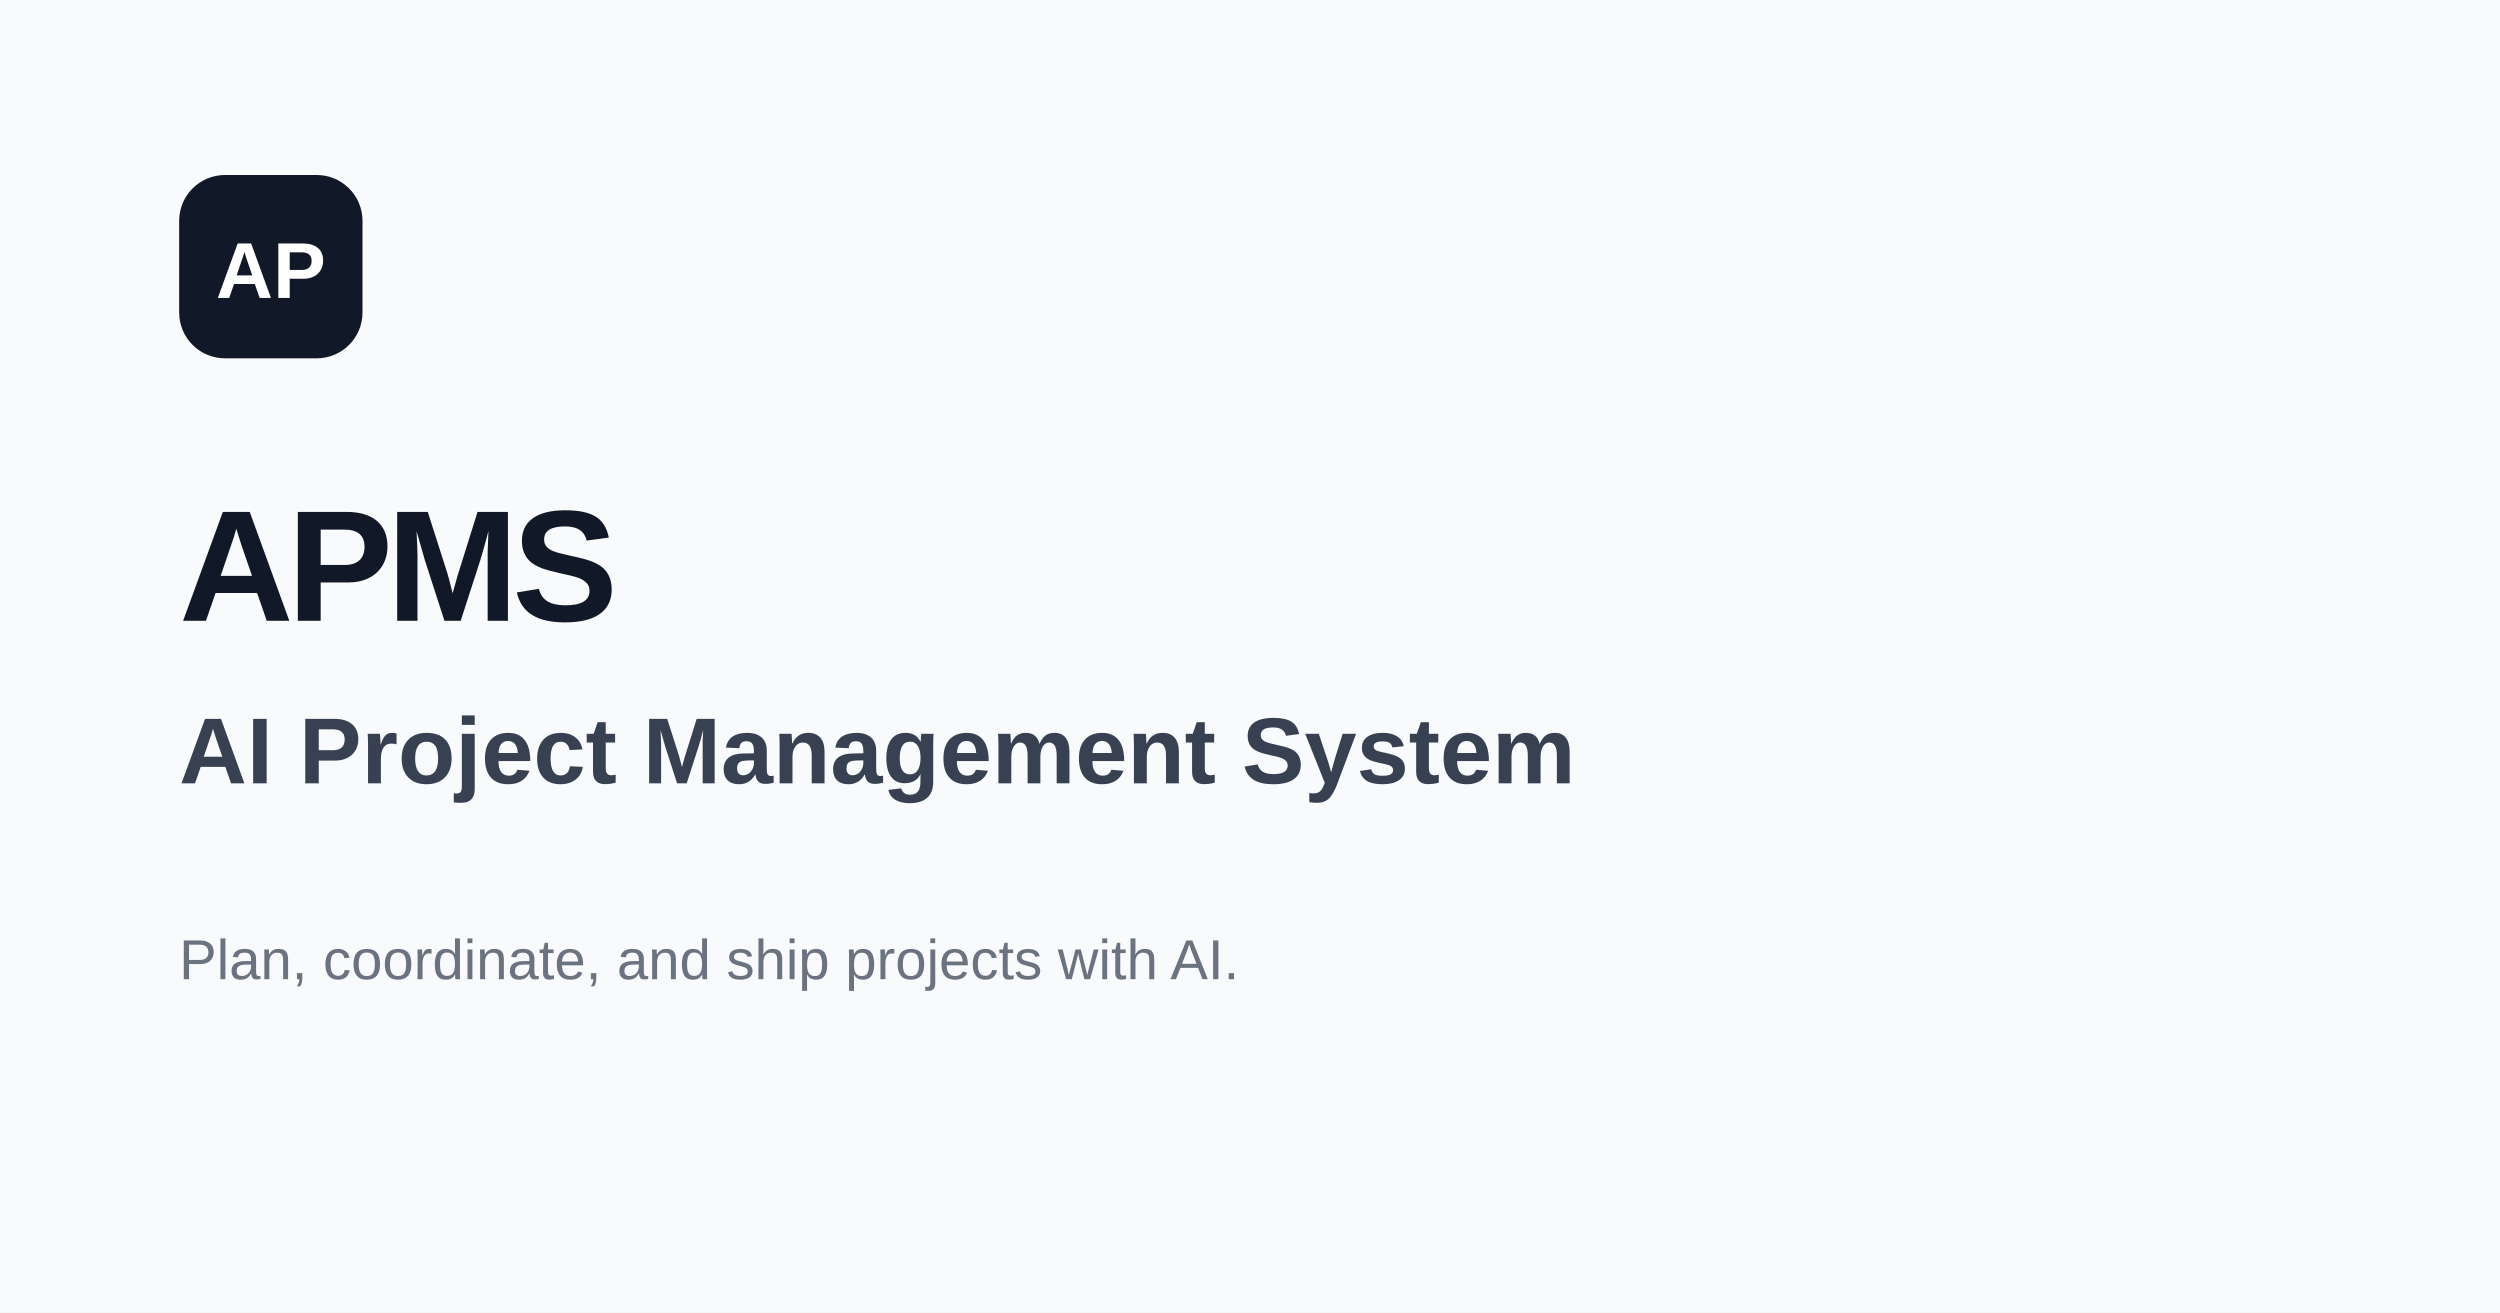
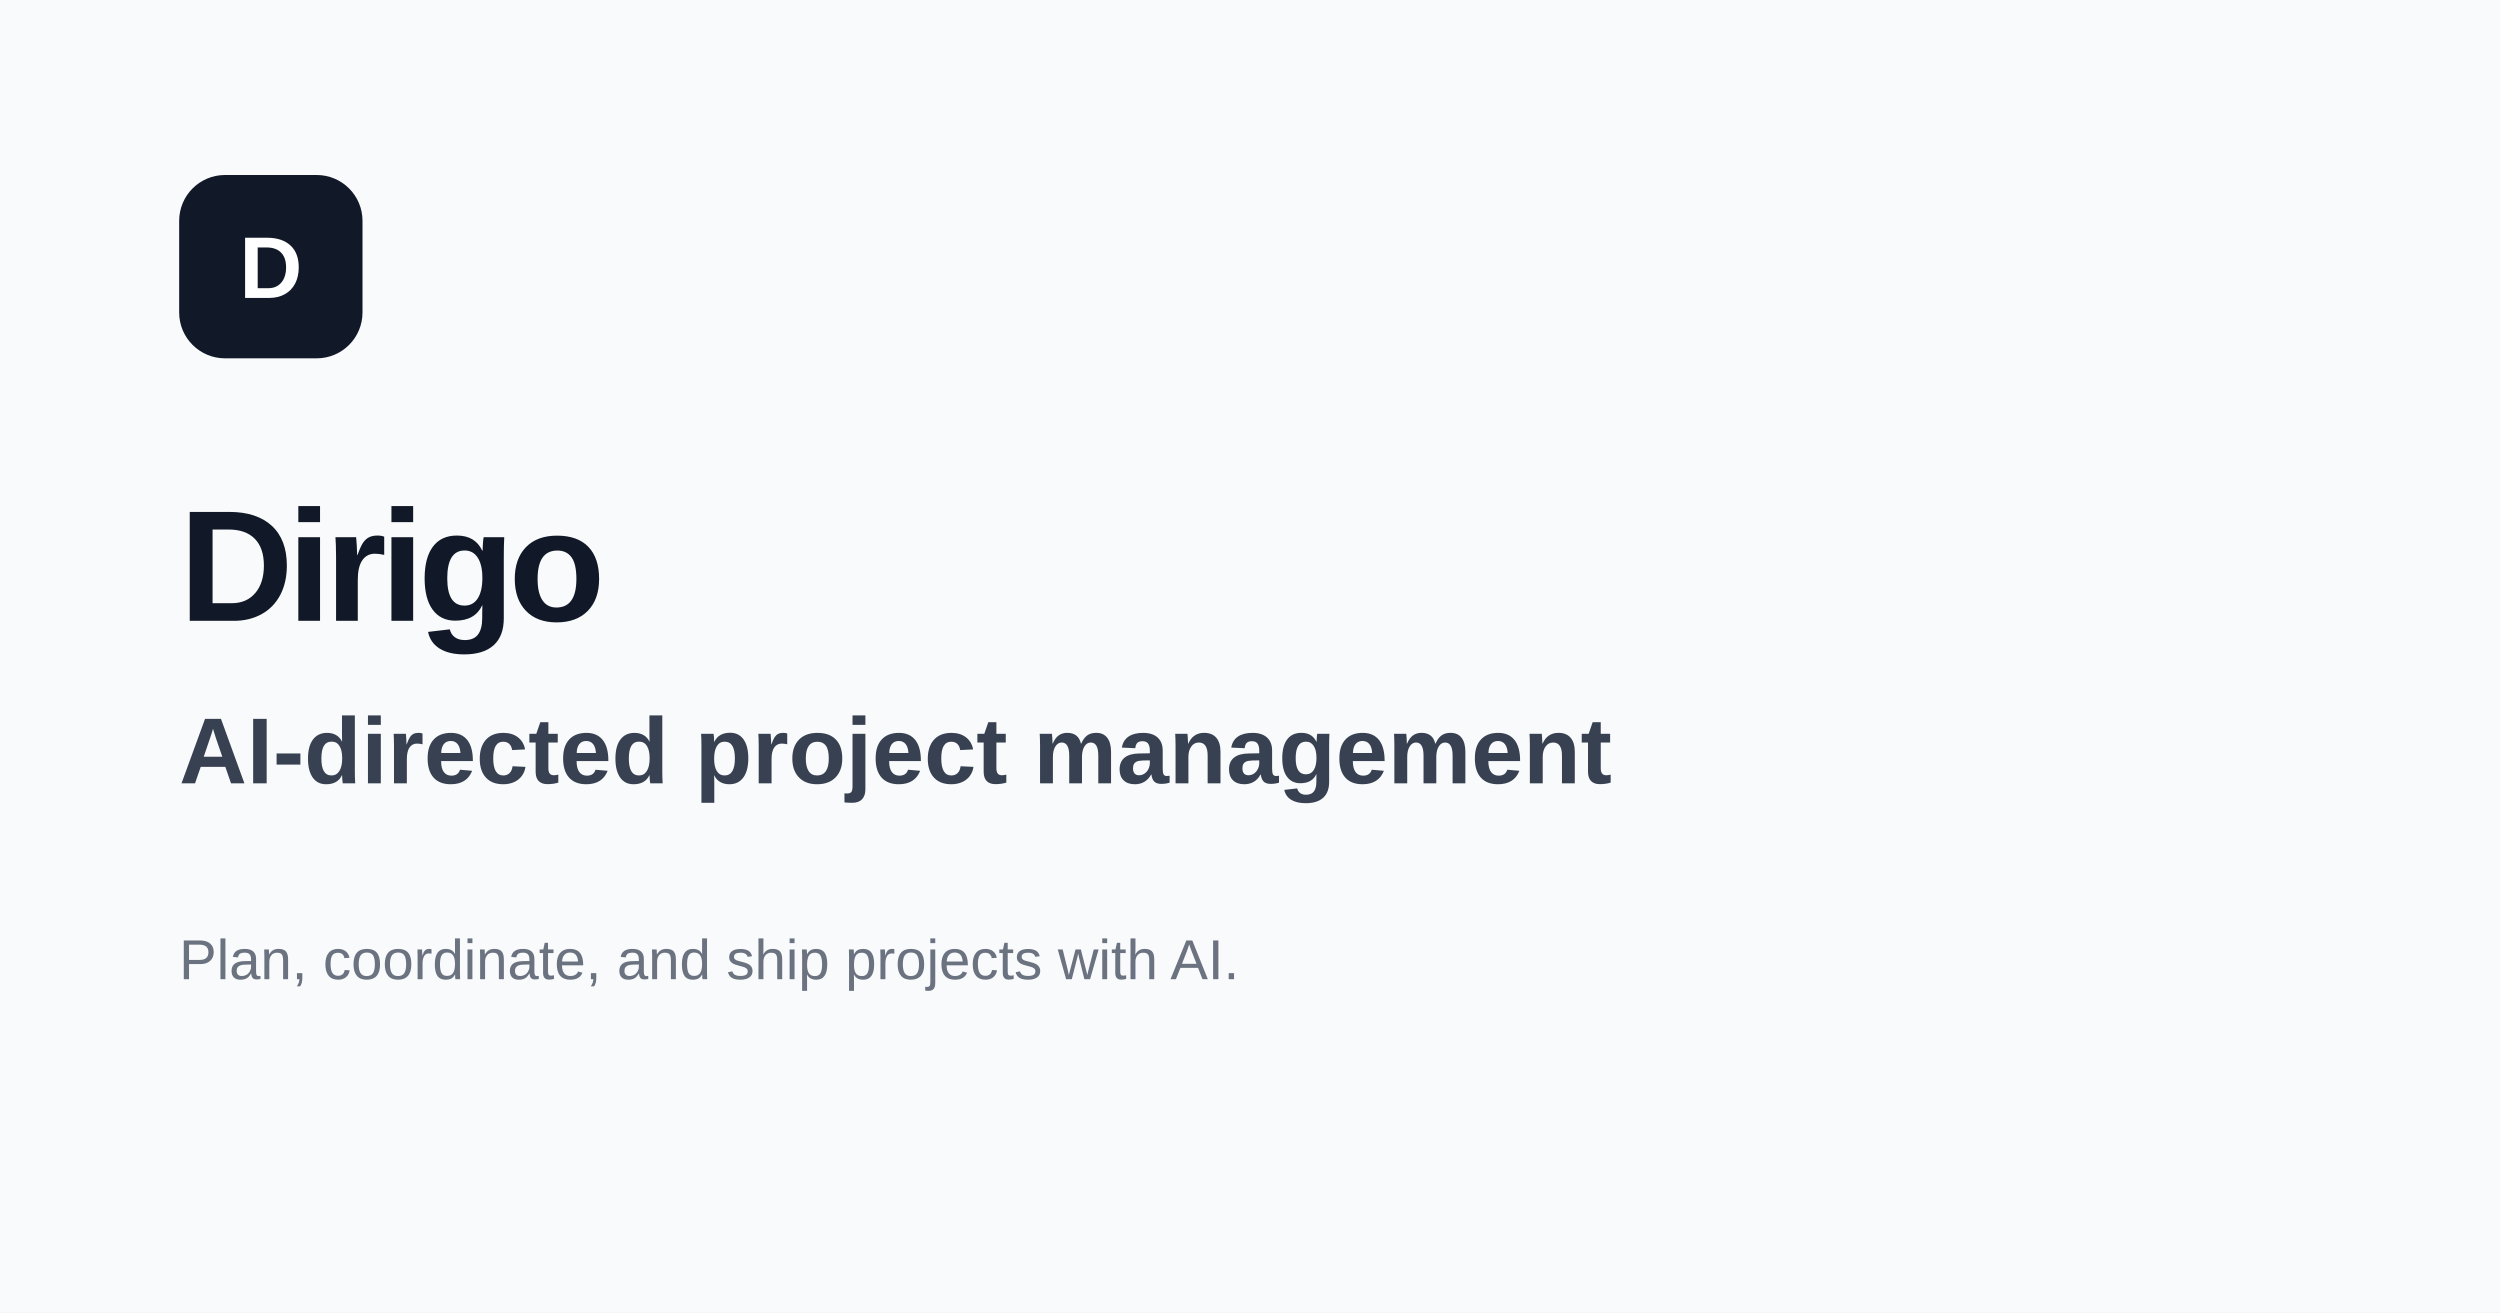
<svg xmlns="http://www.w3.org/2000/svg" width="1200" height="630" viewBox="0 0 1200 630">
  <rect width="1200" height="630" fill="#f9fafb" />
  <rect x="86" y="84" width="88" height="88" rx="22" fill="#111827" />
-   <text x="130" y="143" text-anchor="middle" font-family="Arial,sans-serif" font-size="38" font-weight="700" fill="#fff">AP</text>
-   <text x="86" y="298" font-family="Arial,sans-serif" font-size="76" font-weight="700" letter-spacing="-3" fill="#111827">APMS</text>
-   <text x="86" y="376" font-family="Arial,sans-serif" font-size="45" font-weight="600" fill="#374151">AI Project Management System</text>
+   <text x="130" y="143" text-anchor="middle" font-family="Arial,sans-serif" font-size="42" font-weight="700" fill="#fff">D</text>
+   <text x="86" y="298" font-family="Arial,sans-serif" font-size="76" font-weight="700" letter-spacing="-3" fill="#111827">Dirigo</text>
+   <text x="86" y="376" font-family="Arial,sans-serif" font-size="45" font-weight="600" fill="#374151">AI-directed project management</text>
  <text x="86" y="470" font-family="Arial,sans-serif" font-size="27" fill="#6b7280">Plan, coordinate, and ship projects with AI.</text>
</svg>
